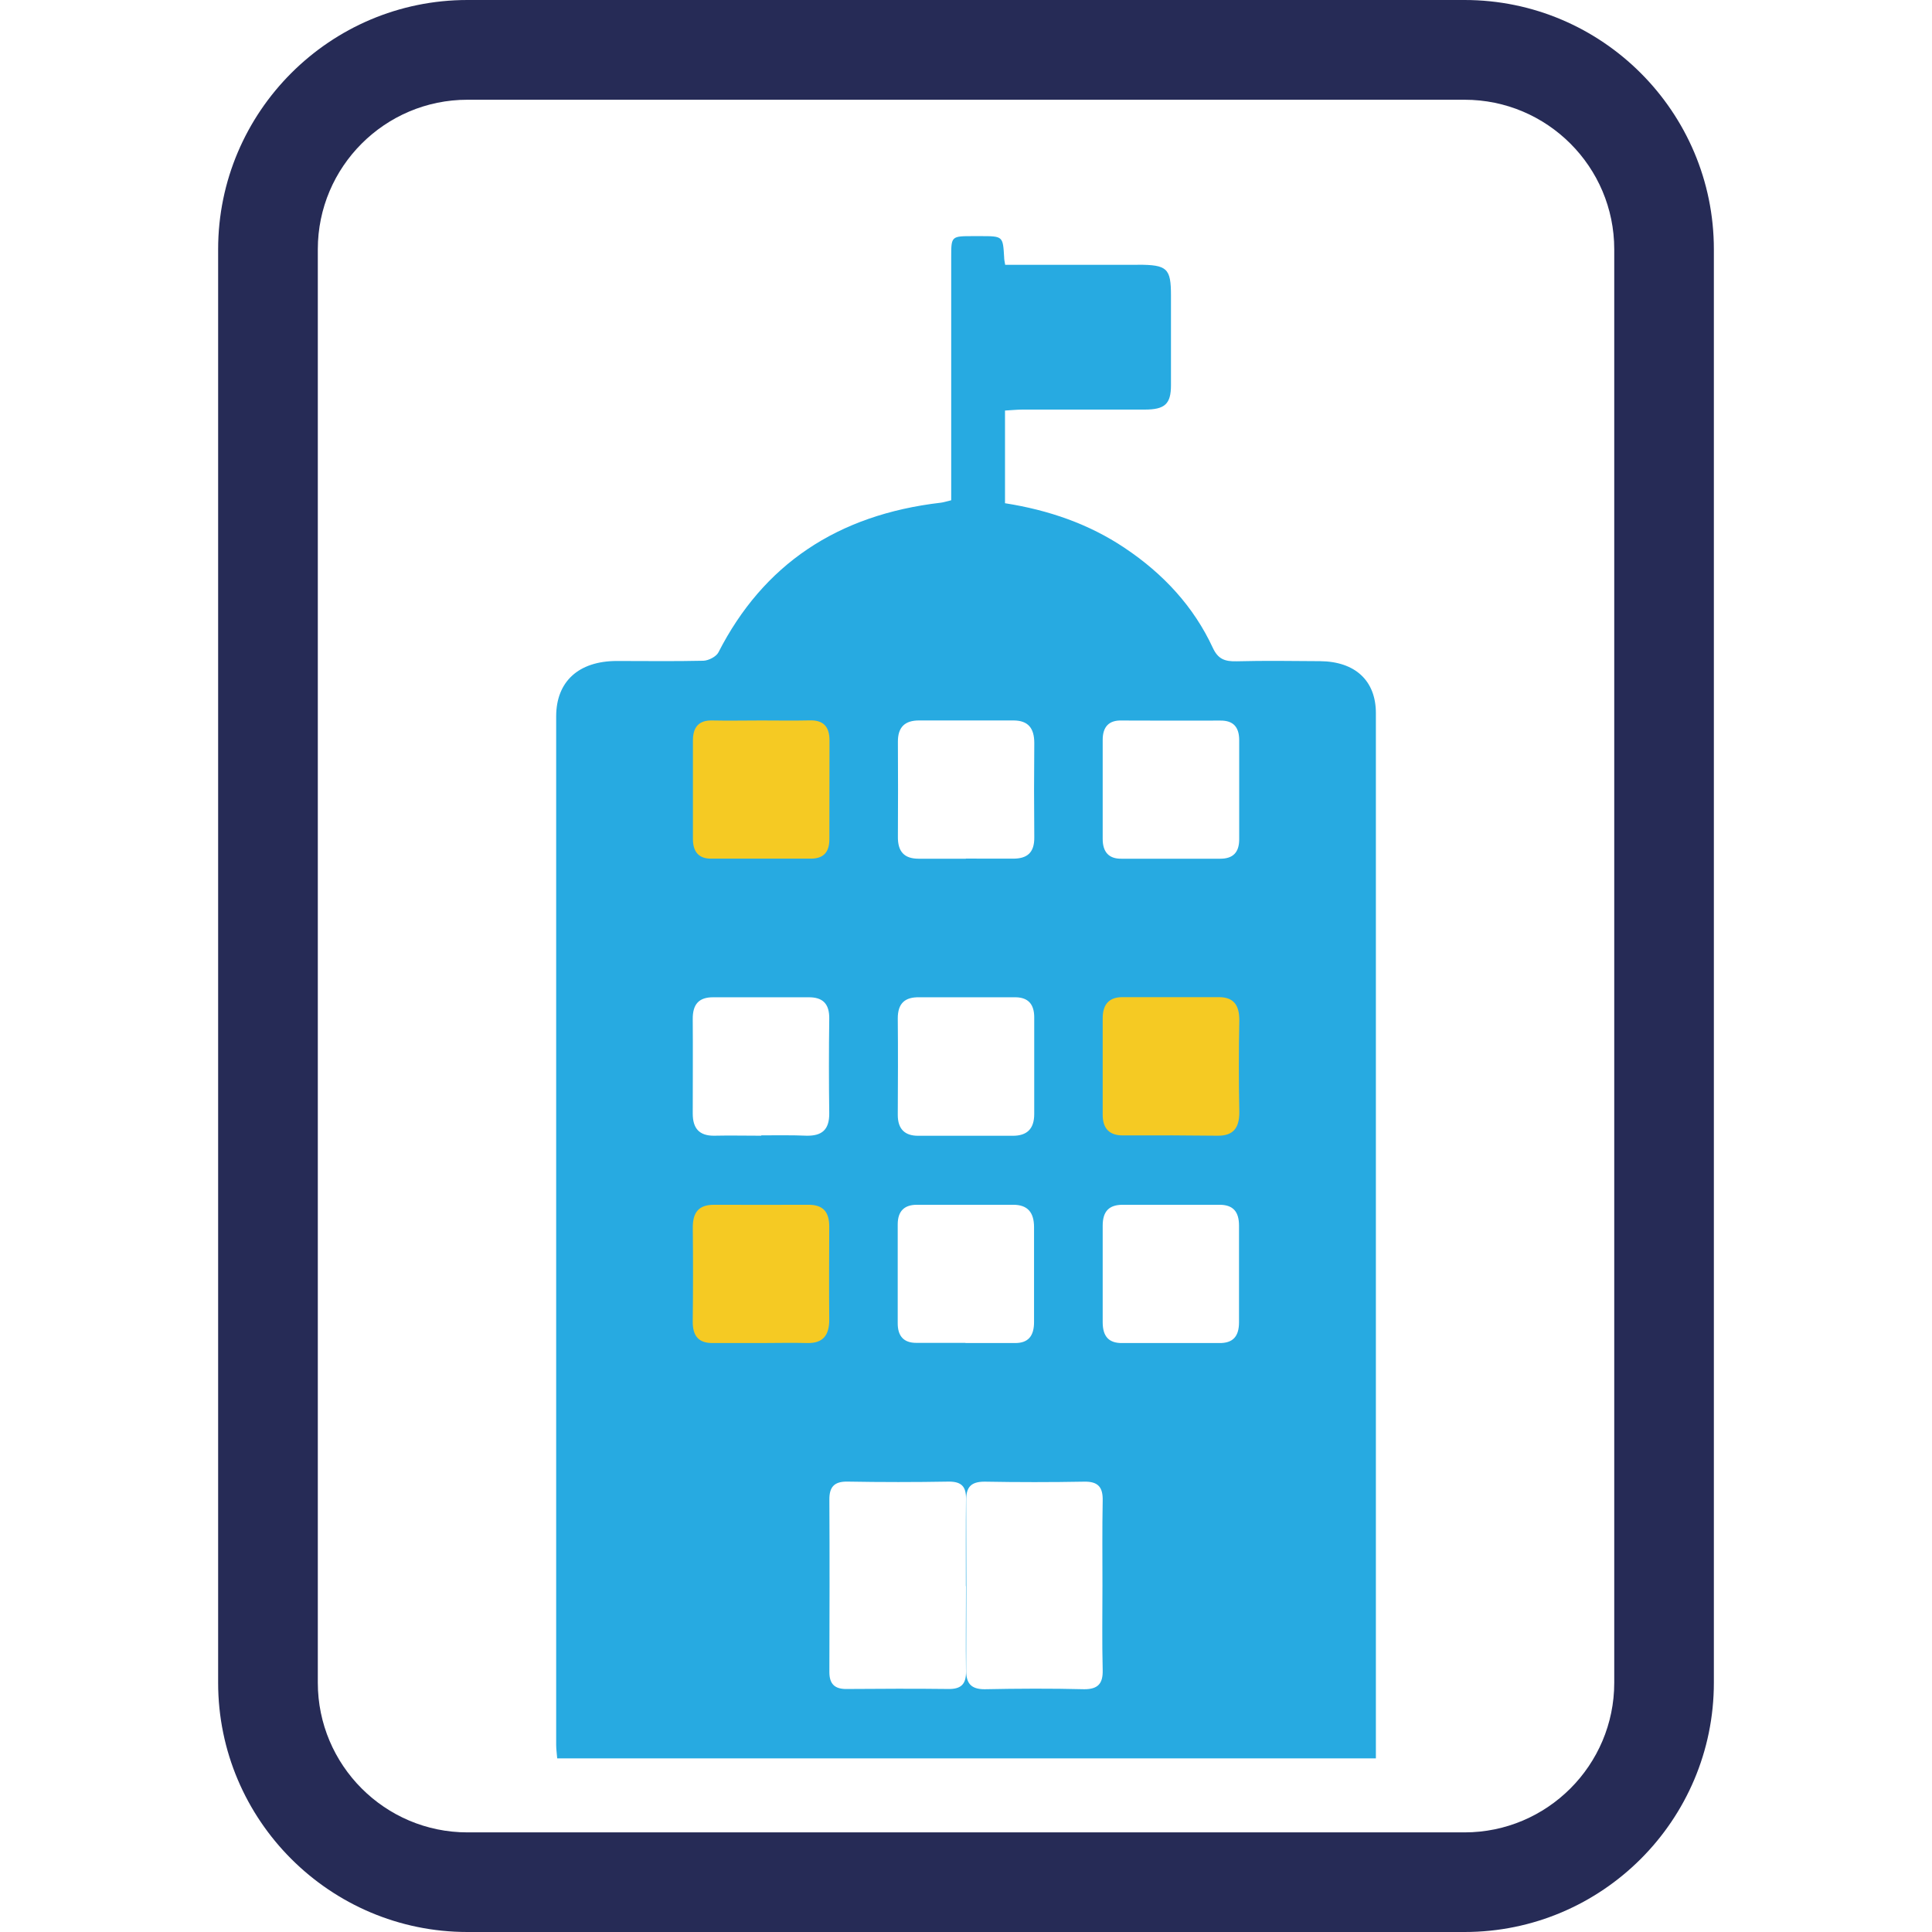
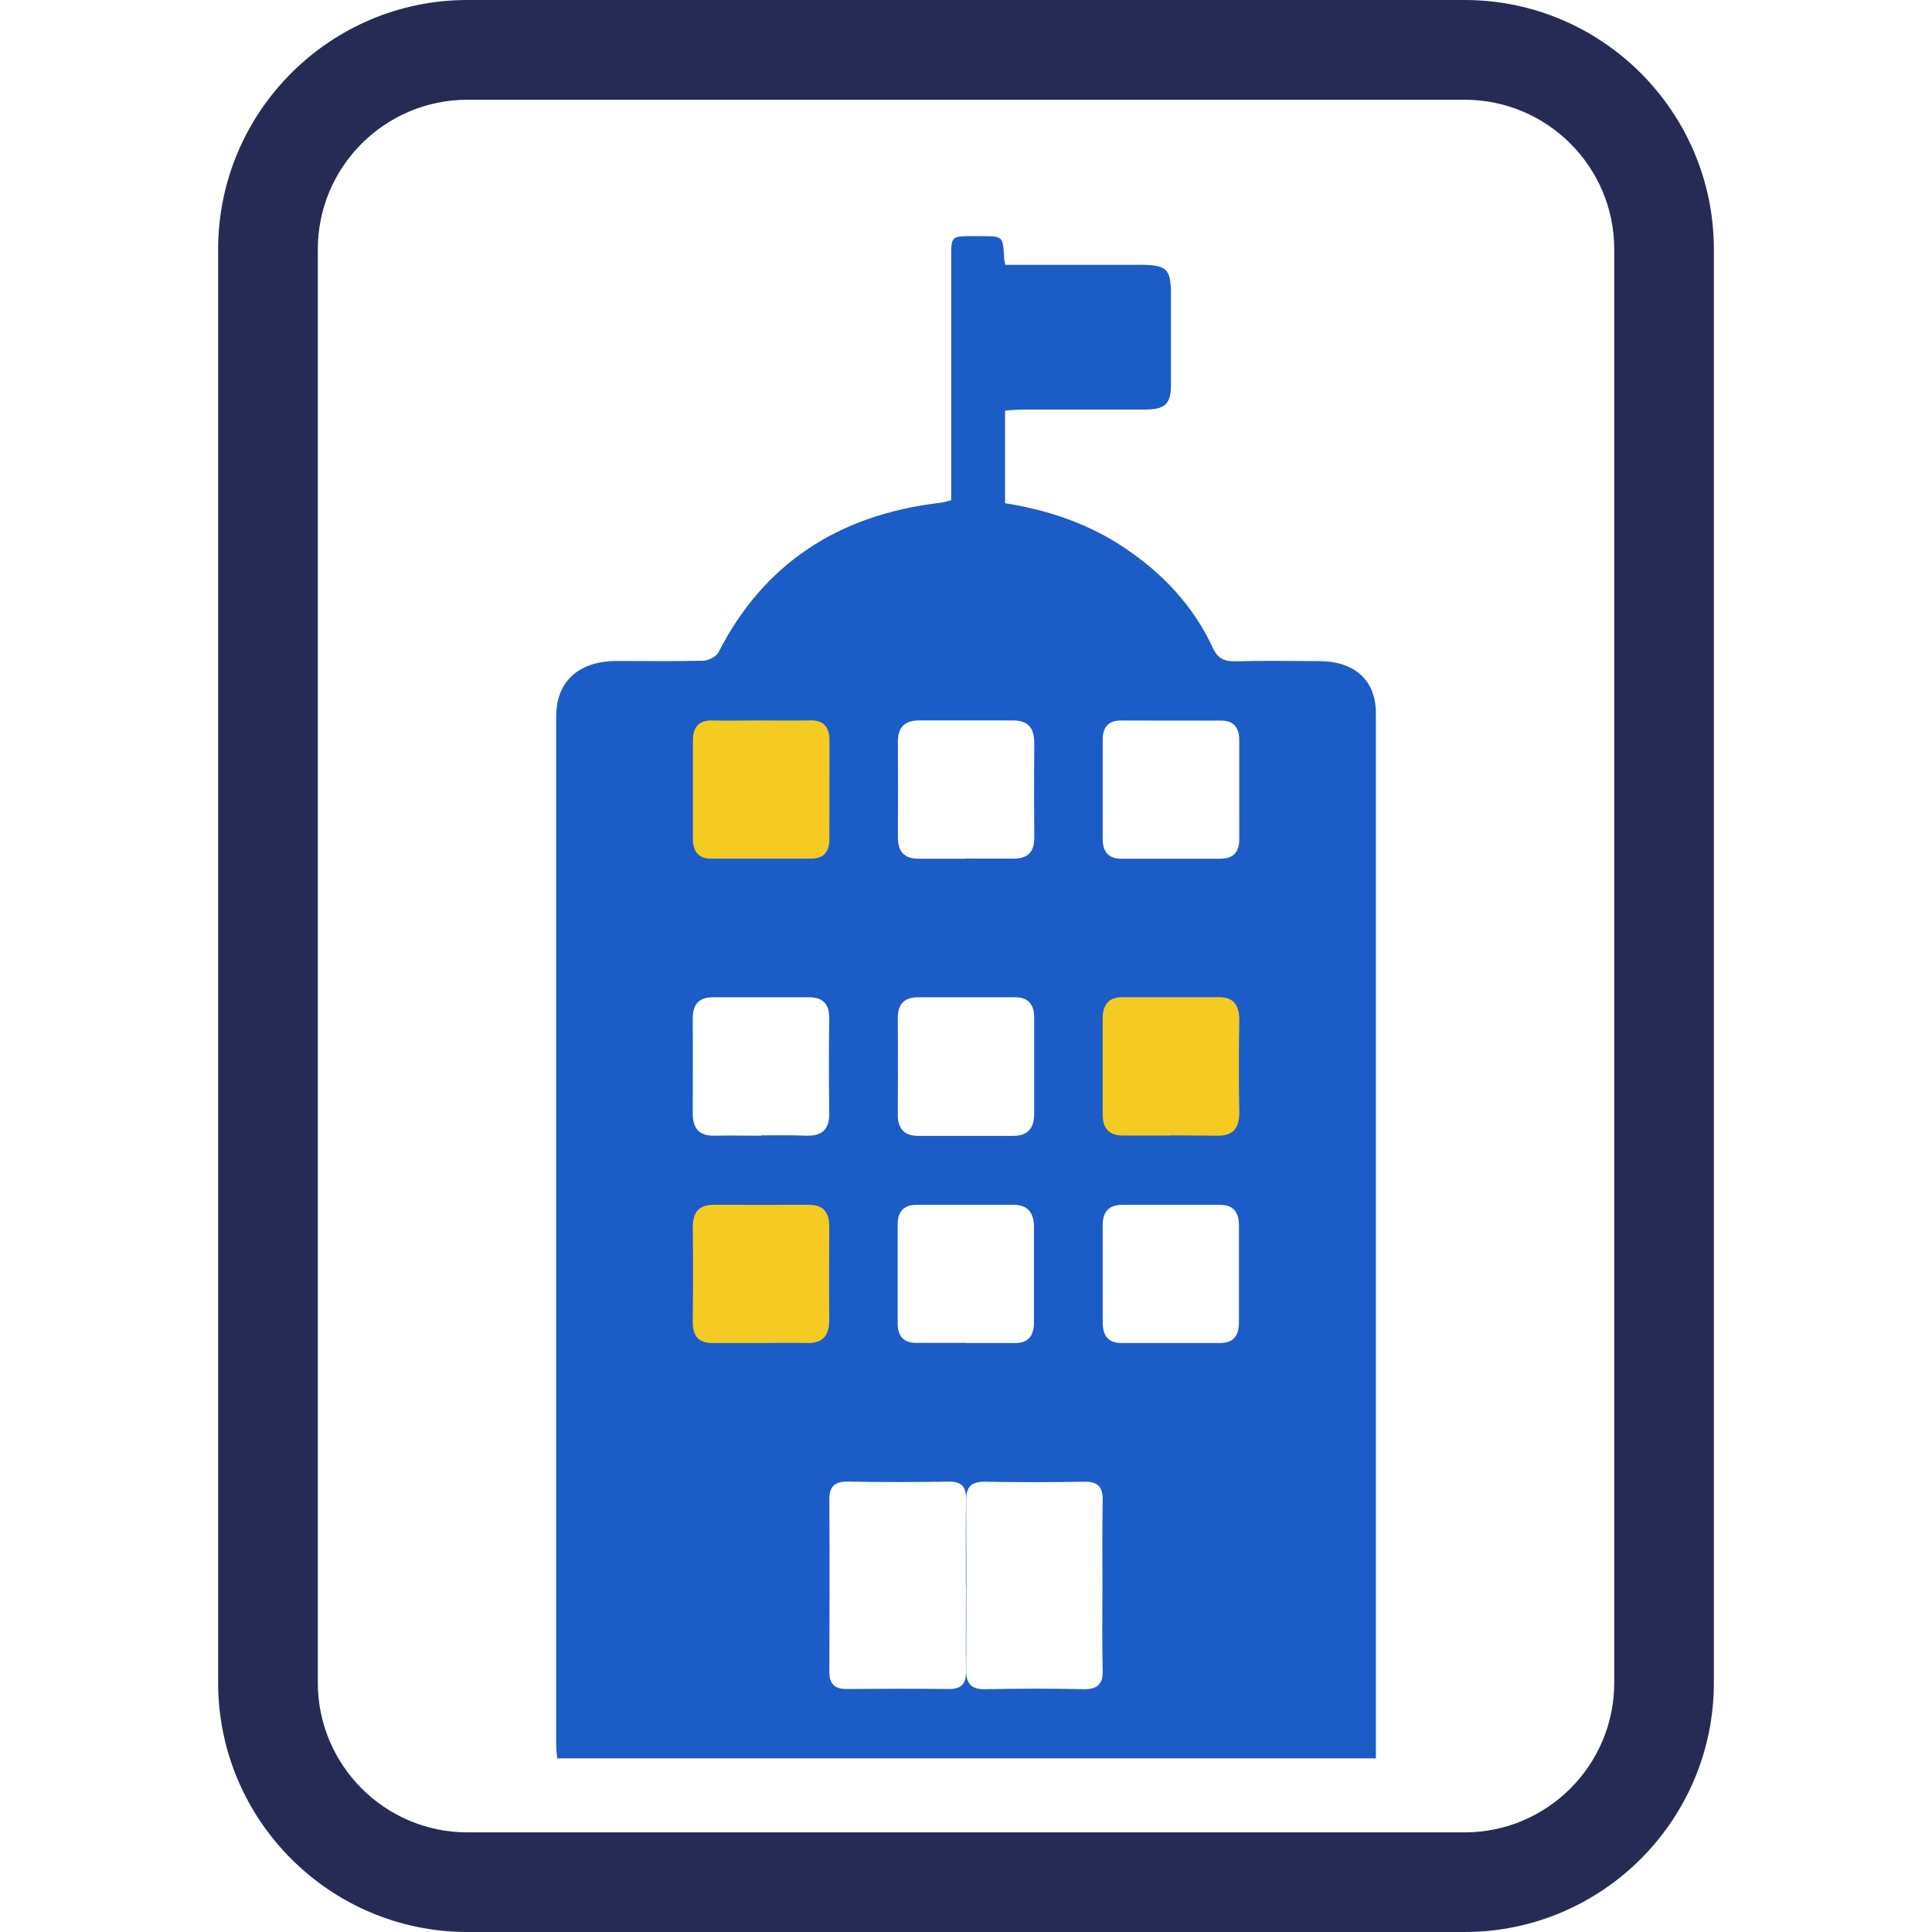
<svg xmlns="http://www.w3.org/2000/svg" version="1.1" id="Layer_1" x="0px" y="0px" width="32px" height="32px" viewBox="0 0 32 32" enable-background="new 0 0 32 32" xml:space="preserve">
  <rect x="17.917" y="16" fill="#F5CA23" width="3.083" height="3.333" />
  <rect x="11.125" y="19.698" fill="#F5CA23" width="3.083" height="3.333" />
  <rect x="11.125" y="11.698" fill="#F5CA23" width="3.083" height="3.333" />
  <g>
-     <path fill="#27AAE1" d="M12.609,11.933c-0.272,0-0.547,0.006-0.819,0c-0.214-0.003-0.311,0.109-0.313,0.325v1.636   c0,0.211,0.094,0.331,0.306,0.328h1.644c0.209,0,0.31-0.102,0.31-0.323l0.002-1.637c0-0.242-0.116-0.338-0.335-0.33   C13.139,11.938,12.873,11.933,12.609,11.933 M15.991,22.242v0.003h0.816c0.223,0.003,0.322-0.116,0.32-0.353v-1.566   c0-0.242-0.104-0.371-0.343-0.371h-1.599c-0.205,0-0.316,0.104-0.316,0.325v1.633c-0.002,0.219,0.102,0.329,0.306,0.329H15.991    M19.377,22.245h0.818c0.218,0.003,0.327-0.101,0.327-0.343V20.3c0-0.237-0.104-0.345-0.322-0.345h-1.605   c-0.222,0-0.331,0.105-0.331,0.345V21.9c0,0.238,0.104,0.348,0.323,0.345H19.377 M12.597,22.245c0.26,0,0.521-0.007,0.783,0   c0.251,0.003,0.357-0.129,0.355-0.392c-0.005-0.51-0.002-1.021,0-1.535c0-0.248-0.104-0.363-0.342-0.363   c-0.521,0-1.047,0.003-1.568,0c-0.256,0-0.354,0.129-0.35,0.39c0.005,0.515,0.005,1.023-0.001,1.532   c-0.005,0.255,0.1,0.371,0.335,0.368H12.597 M12.609,18.805c0.251,0,0.506-0.005,0.757,0.006c0.247,0.002,0.371-0.098,0.369-0.371   c-0.007-0.522-0.007-1.043,0-1.562c0.005-0.257-0.111-0.362-0.344-0.36h-1.575c-0.24-0.002-0.345,0.115-0.342,0.365   c0.004,0.52,0,1.04,0,1.561c0,0.248,0.11,0.367,0.349,0.367c0.26-0.006,0.523,0,0.786,0 M19.396,11.936l-0.818-0.002   c-0.21-0.007-0.314,0.104-0.314,0.32v1.641c0,0.216,0.101,0.331,0.31,0.328h1.638c0.208,0,0.313-0.102,0.313-0.321V12.26   c0-0.221-0.101-0.327-0.311-0.325L19.396,11.936 M16.005,16.518h-0.781c-0.229-0.004-0.355,0.094-0.354,0.352   c0.005,0.533,0.003,1.066,0,1.597c0,0.238,0.121,0.345,0.336,0.345h1.57c0.228,0,0.354-0.108,0.354-0.36V16.85   c0-0.219-0.102-0.328-0.305-0.332h-0.818 M19.382,18.805l0.786,0.006c0.25,0.002,0.359-0.119,0.359-0.385   c-0.01-0.51-0.01-1.021,0-1.531c0-0.248-0.095-0.377-0.332-0.379H18.59c-0.213,0-0.326,0.113-0.326,0.349v1.598   c0,0.231,0.113,0.343,0.332,0.343H19.382 M15.998,14.221L15.998,14.221l0.783,0.001c0.226,0,0.354-0.093,0.35-0.356   c-0.005-0.52-0.005-1.039,0-1.559c0-0.249-0.104-0.372-0.34-0.374h-1.569c-0.229,0-0.353,0.105-0.35,0.358   c0.002,0.522,0.004,1.042,0,1.562c-0.005,0.255,0.108,0.369,0.34,0.37h0.786 M18.26,26.258c0-0.468-0.005-0.936,0.004-1.402   c0.005-0.22-0.072-0.319-0.304-0.315c-0.55,0.01-1.102,0.01-1.652,0c-0.229,0-0.308,0.093-0.305,0.315   c0.004,0.936,0.004,1.867,0,2.804c-0.003,0.218,0.077,0.319,0.305,0.319c0.552-0.011,1.102-0.014,1.652,0   c0.23,0,0.309-0.098,0.304-0.316C18.252,27.193,18.26,26.723,18.26,26.258 M15.998,26.271c0-0.48-0.003-0.967,0.002-1.448   c0.003-0.206-0.081-0.283-0.283-0.283c-0.559,0.01-1.119,0.01-1.678,0c-0.22-0.004-0.304,0.087-0.302,0.3   c0.005,0.951,0.003,1.899,0,2.854c0,0.201,0.091,0.285,0.291,0.281c0.559-0.004,1.117-0.007,1.677,0   c0.218,0.004,0.3-0.084,0.295-0.297c-0.006-0.468,0-0.938,0-1.406 M18.846,4.385c0.486,0,0.549,0.058,0.549,0.509V6.38   c0,0.311-0.101,0.404-0.435,0.404h-2.023c-0.095,0-0.188,0.011-0.291,0.016v1.535c0.72,0.113,1.39,0.343,1.981,0.74   c0.646,0.431,1.146,0.976,1.46,1.653c0.086,0.186,0.195,0.231,0.4,0.225c0.458-0.012,0.918-0.005,1.377-0.002   c0.581,0.005,0.925,0.322,0.925,0.861v17.312H9.229C9.224,29.05,9.212,28.979,9.212,28.9V11.865c0-0.577,0.372-0.915,1-0.917   c0.48,0,0.958,0.007,1.437-0.004c0.087-0.002,0.215-0.069,0.25-0.138c0.742-1.453,1.967-2.281,3.686-2.48   c0.046-0.006,0.091-0.021,0.17-0.04V7.983V4.259c0-0.348,0-0.348,0.37-0.348h0.111c0.378,0,0.375,0,0.396,0.353   c0,0.033,0.007,0.066,0.017,0.122h2.192L18.846,4.385L18.846,4.385z" />
-     <path fill="#262B56" d="M24.258,32H7.742c-2.276,0-4.129-1.852-4.129-4.129V4.129C3.613,1.853,5.466,0,7.742,0h16.516   c2.277,0,4.129,1.853,4.129,4.129v23.742C28.387,30.148,26.535,32,24.258,32z M7.742,1.652c-1.366,0-2.478,1.111-2.478,2.477   v23.742c0,1.365,1.11,2.479,2.478,2.479h16.516c1.366,0,2.479-1.111,2.479-2.479V4.129c0-1.366-1.111-2.477-2.479-2.477H7.742z" />
+     <path fill="#1C5CC7" d="M12.609,11.933c-0.272,0-0.547,0.006-0.819,0c-0.214-0.003-0.311,0.109-0.313,0.325v1.636   c0,0.211,0.094,0.331,0.306,0.328h1.644c0.209,0,0.31-0.102,0.31-0.323l0.002-1.637c0-0.242-0.116-0.338-0.335-0.33   C13.139,11.938,12.873,11.933,12.609,11.933 M15.991,22.242v0.003h0.815c0.223,0.003,0.322-0.116,0.32-0.353v-1.566   c0-0.242-0.104-0.371-0.343-0.371h-1.599c-0.205,0-0.316,0.104-0.316,0.325v1.633c-0.002,0.219,0.102,0.329,0.306,0.329H15.991    M19.377,22.245h0.818c0.218,0.003,0.326-0.101,0.326-0.343V20.3c0-0.237-0.104-0.345-0.321-0.345h-1.604   c-0.223,0-0.332,0.105-0.332,0.345V21.9c0,0.238,0.104,0.348,0.323,0.345H19.377 M12.597,22.245c0.26,0,0.521-0.007,0.783,0   c0.251,0.003,0.357-0.129,0.355-0.392c-0.005-0.511-0.002-1.021,0-1.535c0-0.248-0.104-0.363-0.342-0.363   c-0.521,0-1.047,0.003-1.568,0c-0.256,0-0.354,0.129-0.35,0.39c0.005,0.515,0.005,1.023-0.001,1.532   c-0.005,0.255,0.1,0.371,0.335,0.368H12.597 M12.609,18.805c0.251,0,0.506-0.005,0.757,0.006c0.247,0.002,0.371-0.098,0.369-0.371   c-0.007-0.521-0.007-1.043,0-1.562c0.005-0.257-0.111-0.362-0.344-0.36h-1.575c-0.24-0.002-0.345,0.115-0.342,0.365   c0.004,0.52,0,1.04,0,1.561c0,0.248,0.11,0.367,0.349,0.367c0.26-0.006,0.523,0,0.786,0 M19.396,11.936l-0.818-0.002   c-0.21-0.007-0.314,0.104-0.314,0.32v1.641c0,0.216,0.102,0.331,0.311,0.328h1.638c0.208,0,0.313-0.102,0.313-0.321V12.26   c0-0.221-0.102-0.327-0.312-0.325L19.396,11.936 M16.005,16.518h-0.781c-0.229-0.004-0.355,0.094-0.354,0.353   c0.005,0.532,0.003,1.065,0,1.597c0,0.238,0.121,0.346,0.336,0.346h1.569c0.229,0,0.354-0.108,0.354-0.36V16.85   c0-0.219-0.103-0.328-0.305-0.332h-0.818 M19.382,18.805l0.786,0.006c0.25,0.002,0.359-0.119,0.359-0.385   c-0.01-0.51-0.01-1.021,0-1.531c0-0.248-0.096-0.377-0.332-0.379H18.59c-0.213,0-0.326,0.113-0.326,0.35v1.598   c0,0.23,0.113,0.344,0.332,0.344h0.786 M15.998,14.221L15.998,14.221l0.783,0.001c0.226,0,0.354-0.093,0.35-0.356   c-0.005-0.52-0.005-1.039,0-1.559c0-0.249-0.104-0.372-0.34-0.374h-1.569c-0.229,0-0.353,0.105-0.35,0.358   c0.002,0.522,0.004,1.042,0,1.562c-0.005,0.255,0.108,0.369,0.34,0.37h0.786 M18.26,26.258c0-0.468-0.005-0.936,0.004-1.402   c0.006-0.22-0.072-0.318-0.304-0.314c-0.55,0.01-1.103,0.01-1.652,0c-0.229,0-0.308,0.093-0.305,0.314   c0.004,0.937,0.004,1.867,0,2.805c-0.003,0.218,0.077,0.318,0.305,0.318c0.551-0.011,1.102-0.014,1.652,0   c0.229,0,0.31-0.098,0.304-0.315C18.252,27.193,18.26,26.723,18.26,26.258 M15.998,26.271c0-0.48-0.003-0.967,0.002-1.448   c0.003-0.206-0.081-0.283-0.283-0.283c-0.559,0.01-1.119,0.01-1.678,0c-0.22-0.004-0.304,0.087-0.302,0.3   c0.005,0.951,0.003,1.899,0,2.854c0,0.201,0.091,0.285,0.291,0.281c0.559-0.004,1.117-0.007,1.677,0   c0.218,0.004,0.3-0.084,0.295-0.297c-0.006-0.468,0-0.938,0-1.406 M18.846,4.385c0.486,0,0.549,0.058,0.549,0.509V6.38   c0,0.311-0.101,0.404-0.435,0.404h-2.022c-0.096,0-0.188,0.011-0.291,0.016v1.535c0.72,0.113,1.39,0.343,1.98,0.74   c0.646,0.431,1.146,0.976,1.46,1.653c0.086,0.186,0.195,0.231,0.399,0.225c0.459-0.012,0.918-0.005,1.377-0.002   c0.582,0.005,0.926,0.322,0.926,0.861v17.312H9.229C9.224,29.05,9.212,28.979,9.212,28.9V11.865c0-0.577,0.372-0.915,1-0.917   c0.48,0,0.958,0.007,1.437-0.004c0.087-0.002,0.215-0.069,0.25-0.138c0.742-1.453,1.967-2.281,3.686-2.48   c0.046-0.006,0.091-0.021,0.17-0.04V7.983V4.259c0-0.348,0-0.348,0.37-0.348h0.111c0.377,0,0.375,0,0.396,0.353   c0,0.033,0.007,0.066,0.017,0.122h2.192L18.846,4.385L18.846,4.385z" />
+     <path fill="#262B56" d="M24.258,32H7.742c-2.276,0-4.129-1.852-4.129-4.129V4.129C3.613,1.853,5.466,0,7.742,0h16.516   c2.277,0,4.129,1.853,4.129,4.129v23.742C28.387,30.148,26.535,32,24.258,32z M7.742,1.652c-1.366,0-2.478,1.111-2.478,2.477   v23.742c0,1.365,1.11,2.479,2.478,2.479h16.516c1.366,0,2.479-1.11,2.479-2.479V4.129c0-1.366-1.11-2.477-2.479-2.477H7.742z" />
  </g>
</svg>
